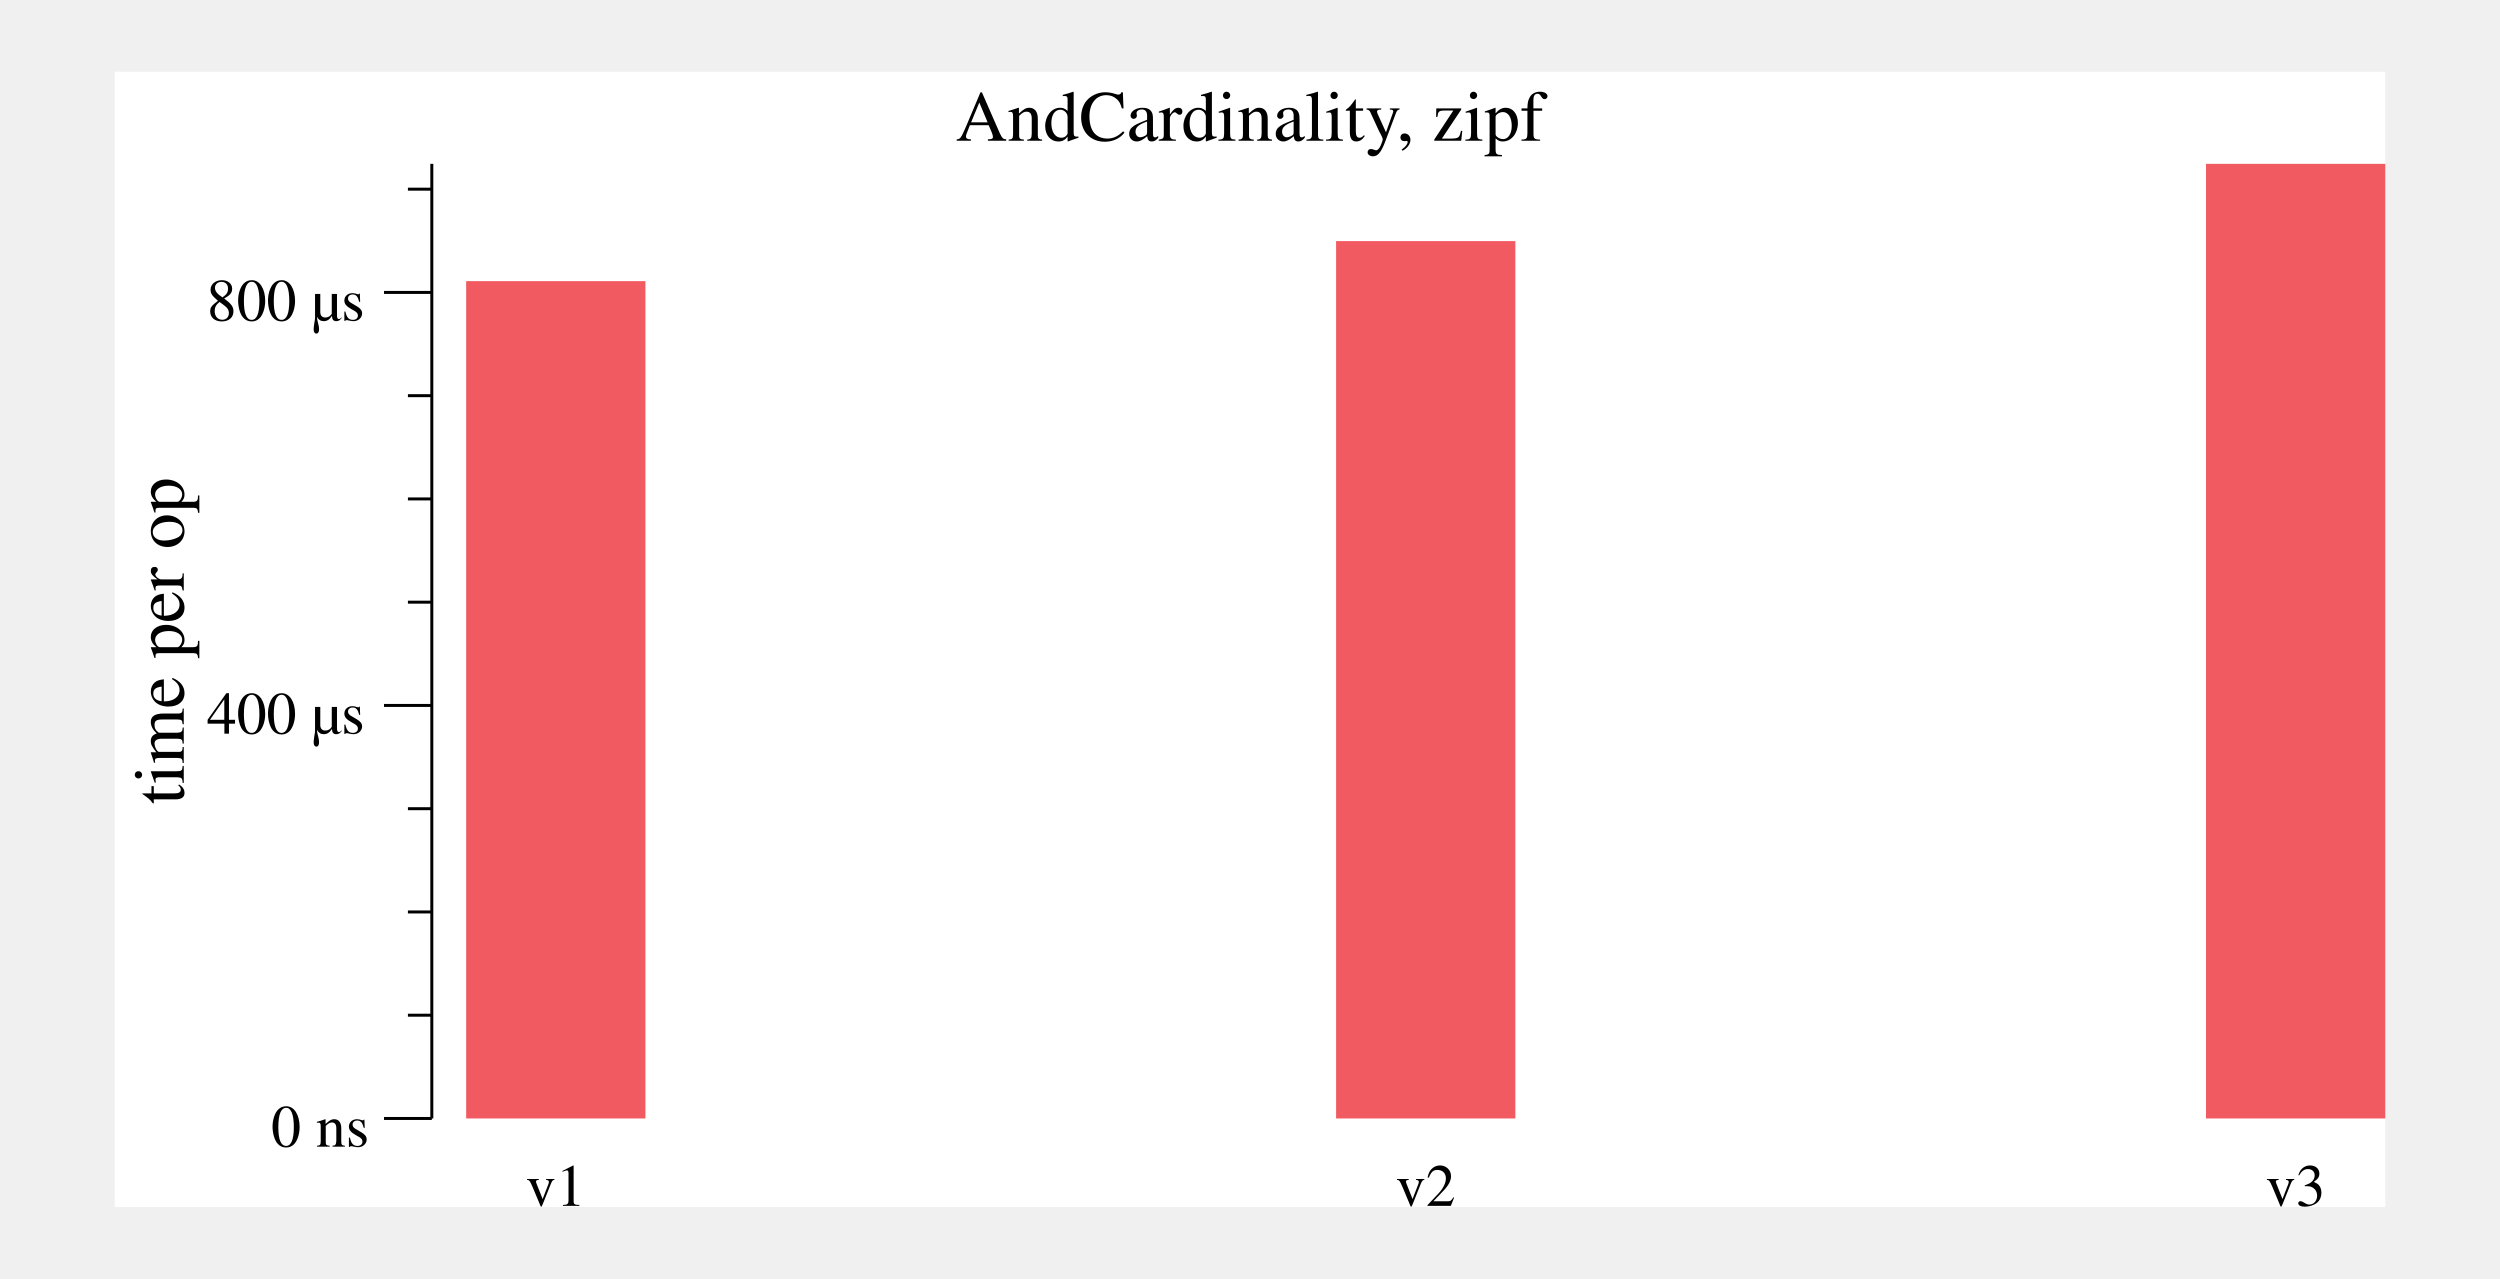
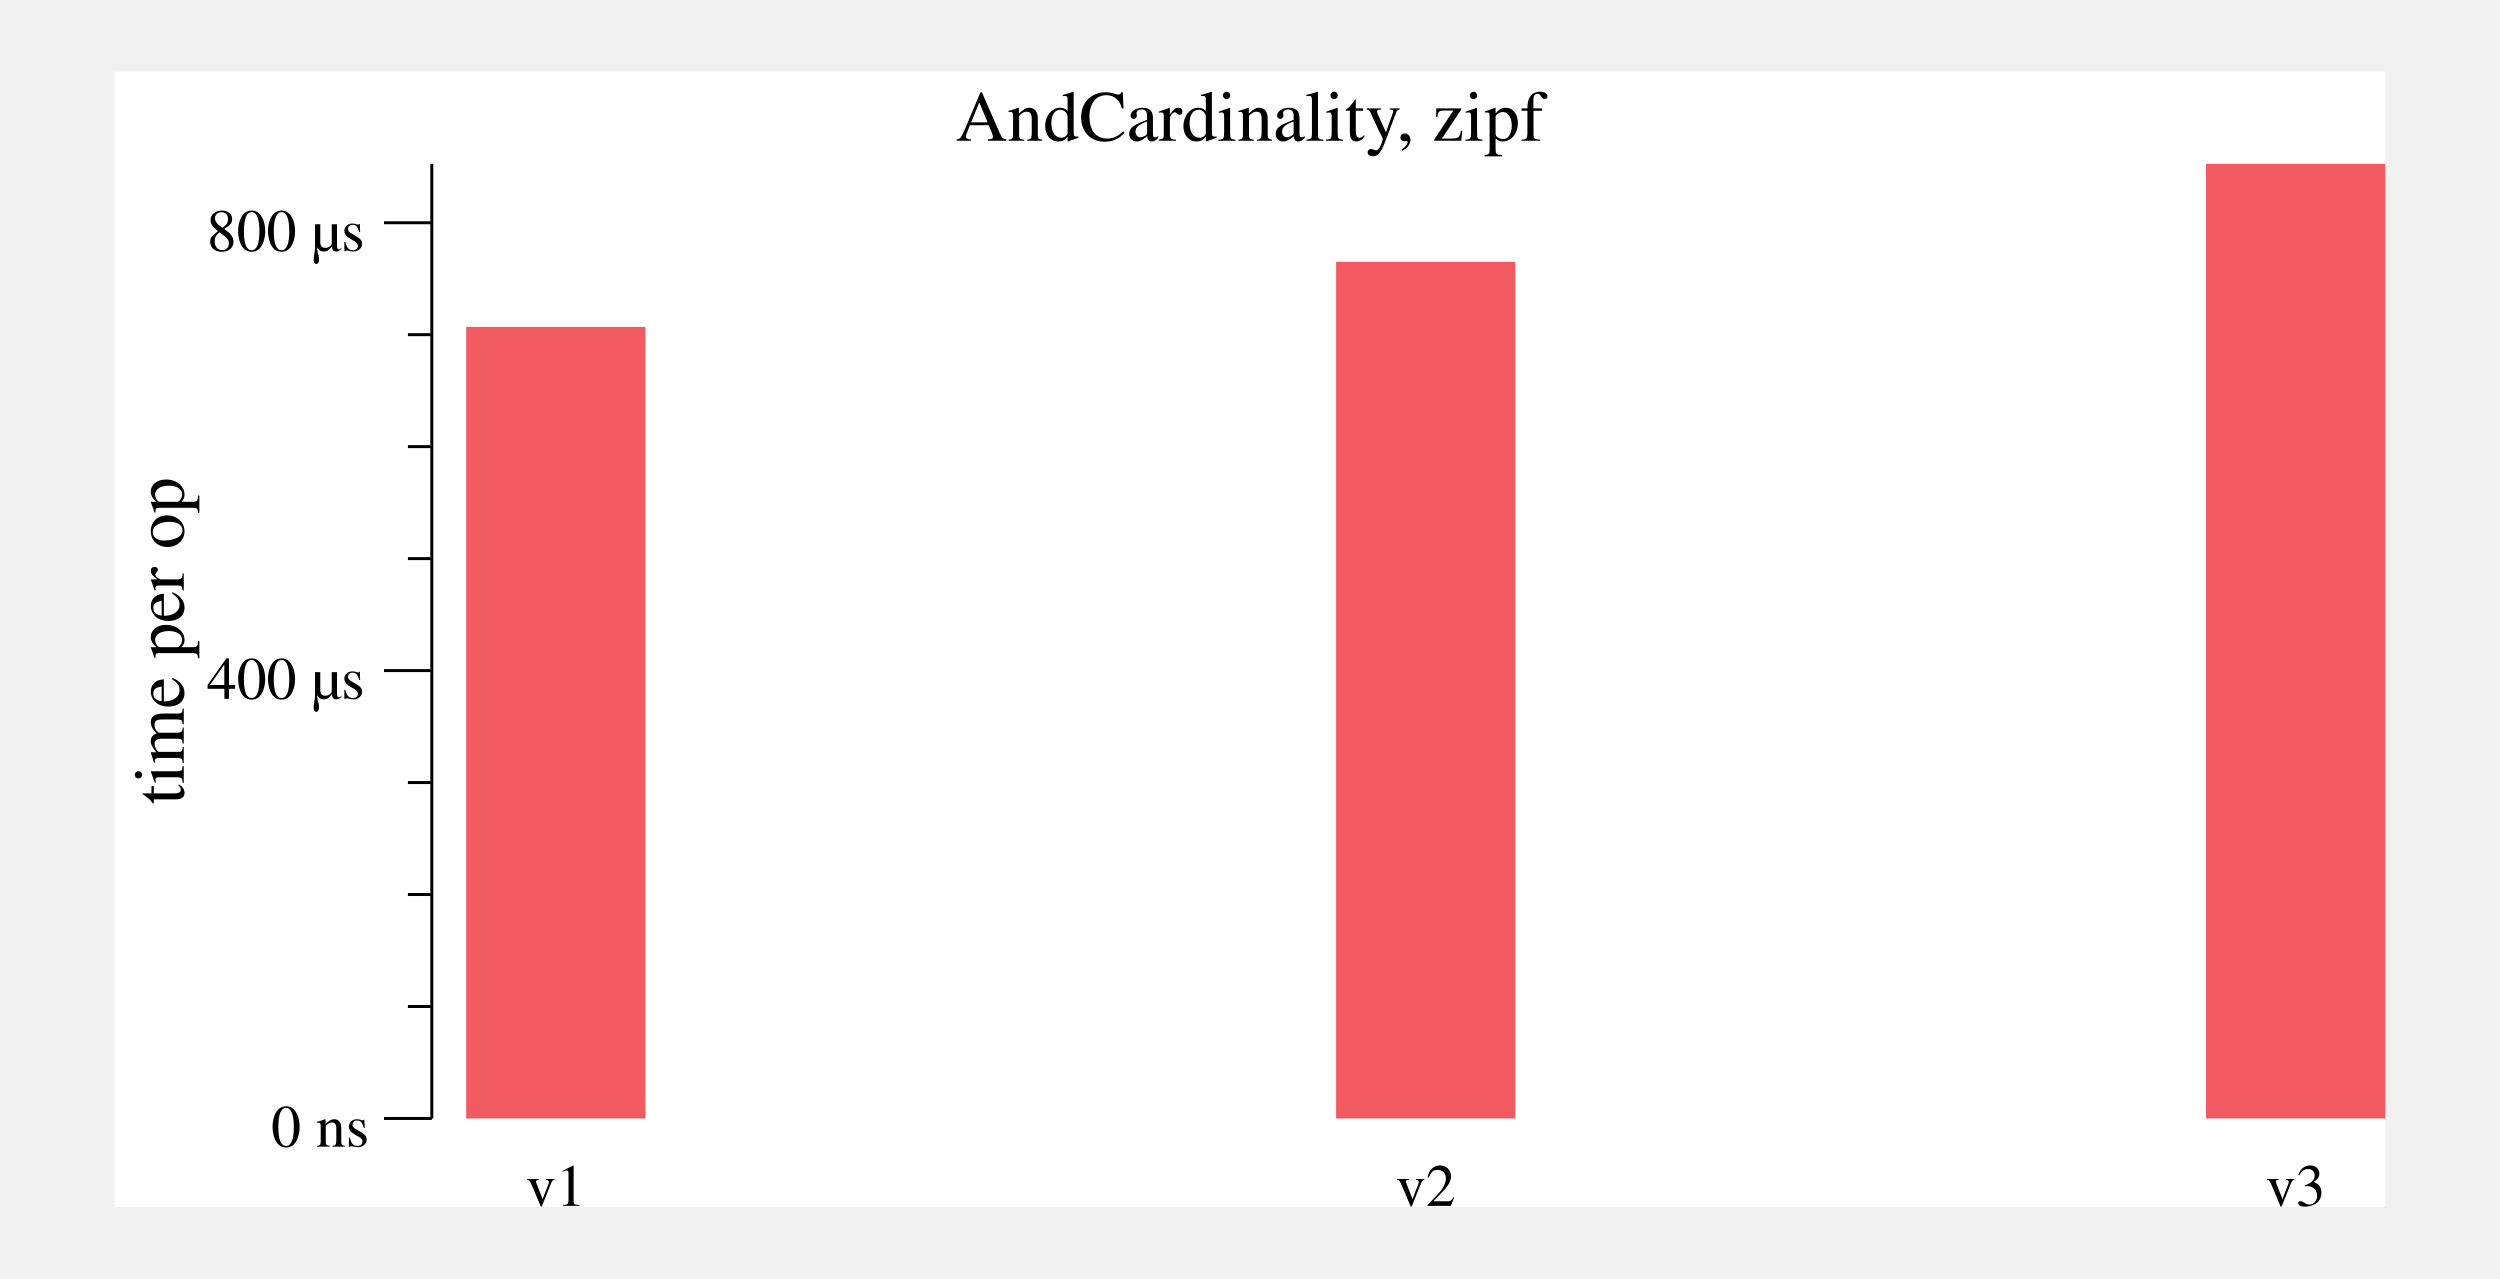
<svg xmlns="http://www.w3.org/2000/svg" width="418.4pt" height="214pt" viewBox="0 0 418.4 214">
  <g transform="scale(1, -1) translate(0, -214)">
    <path d="M19.2,12L399.2,12L399.2,202L19.2,202Z" style="fill:#FFFFFF" />
    <text x="159.93" y="-190.45" transform="scale(1, -1)" style="font-family:Times;font-weight:normal;font-style:normal;font-size:12px">AndCardinality, zipf</text>
    <text x="88.019" y="-12.186" transform="scale(1, -1)" style="font-family:Times;font-weight:normal;font-style:normal;font-size:10px">v1</text>
    <text x="233.61" y="-12.186" transform="scale(1, -1)" style="font-family:Times;font-weight:normal;font-style:normal;font-size:10px">v2</text>
    <text x="379.2" y="-12.186" transform="scale(1, -1)" style="font-family:Times;font-weight:normal;font-style:normal;font-size:10px">v3</text>
    <g transform="rotate(90)">
      <text x="79.374" y="30.755" transform="scale(1, -1)" style="font-family:Times;font-weight:normal;font-style:normal;font-size:12px">time per op</text>
    </g>
    <text x="45.378" y="-22.093" transform="scale(1, -1)" style="font-family:Times;font-weight:normal;font-style:normal;font-size:10px">0 ns</text>
-     <text x="34.616" y="-91.216" transform="scale(1, -1)" style="font-family:Times;font-weight:normal;font-style:normal;font-size:10px">400 µs</text>
-     <text x="34.616" y="-160.34" transform="scale(1, -1)" style="font-family:Times;font-weight:normal;font-style:normal;font-size:10px">800 µs</text>
+     <text x="34.616" y="-97.048" transform="scale(1, -1)" style="font-family:Times;font-weight:normal;font-style:normal;font-size:10px">400 µs</text>
+     <text x="34.616" y="-172" transform="scale(1, -1)" style="font-family:Times;font-weight:normal;font-style:normal;font-size:10px">800 µs</text>
    <path d="M64.269,26.814L72.269,26.814" style="fill:none;stroke:#000000;stroke-width:0.5" />
-     <path d="M64.269,95.938L72.269,95.938" style="fill:none;stroke:#000000;stroke-width:0.5" />
-     <path d="M64.269,165.06L72.269,165.06" style="fill:none;stroke:#000000;stroke-width:0.5" />
-     <path d="M68.269,44.095L72.269,44.095" style="fill:none;stroke:#000000;stroke-width:0.5" />
-     <path d="M68.269,61.376L72.269,61.376" style="fill:none;stroke:#000000;stroke-width:0.5" />
-     <path d="M68.269,78.657L72.269,78.657" style="fill:none;stroke:#000000;stroke-width:0.5" />
-     <path d="M68.269,113.22L72.269,113.22" style="fill:none;stroke:#000000;stroke-width:0.5" />
-     <path d="M68.269,130.5L72.269,130.5" style="fill:none;stroke:#000000;stroke-width:0.5" />
-     <path d="M68.269,147.78L72.269,147.78" style="fill:none;stroke:#000000;stroke-width:0.5" />
-     <path d="M68.269,182.34L72.269,182.34" style="fill:none;stroke:#000000;stroke-width:0.5" />
+     <path d="M64.269,101.77L72.269,101.77" style="fill:none;stroke:#000000;stroke-width:0.5" />
+     <path d="M64.269,176.72L72.269,176.72" style="fill:none;stroke:#000000;stroke-width:0.5" />
+     <path d="M68.269,45.553L72.269,45.553" style="fill:none;stroke:#000000;stroke-width:0.5" />
+     <path d="M68.269,64.292L72.269,64.292" style="fill:none;stroke:#000000;stroke-width:0.5" />
+     <path d="M68.269,83.031L72.269,83.031" style="fill:none;stroke:#000000;stroke-width:0.5" />
+     <path d="M68.269,120.51L72.269,120.51" style="fill:none;stroke:#000000;stroke-width:0.5" />
+     <path d="M68.269,139.25L72.269,139.25" style="fill:none;stroke:#000000;stroke-width:0.5" />
+     <path d="M68.269,157.99L72.269,157.99" style="fill:none;stroke:#000000;stroke-width:0.5" />
    <path d="M72.269,26.814L72.269,186.58" style="fill:none;stroke:#000000;stroke-width:0.5" />
-     <path d="M78.019,26.814L78.019,166.95L108.02,166.95L108.02,26.814Z" style="fill:#F15A60" />
-     <path d="M223.61,26.814L223.61,173.65L253.61,173.65L253.61,26.814Z" style="fill:#F15A60" />
+     <path d="M78.019,26.814L78.019,159.29L108.02,159.29L108.02,26.814Z" style="fill:#F15A60" />
+     <path d="M223.61,26.814L223.61,170.19L253.61,170.19L253.61,26.814Z" style="fill:#F15A60" />
    <path d="M369.2,26.814L369.2,186.58L399.2,186.58L399.2,26.814Z" style="fill:#F15A60" />
  </g>
</svg>
